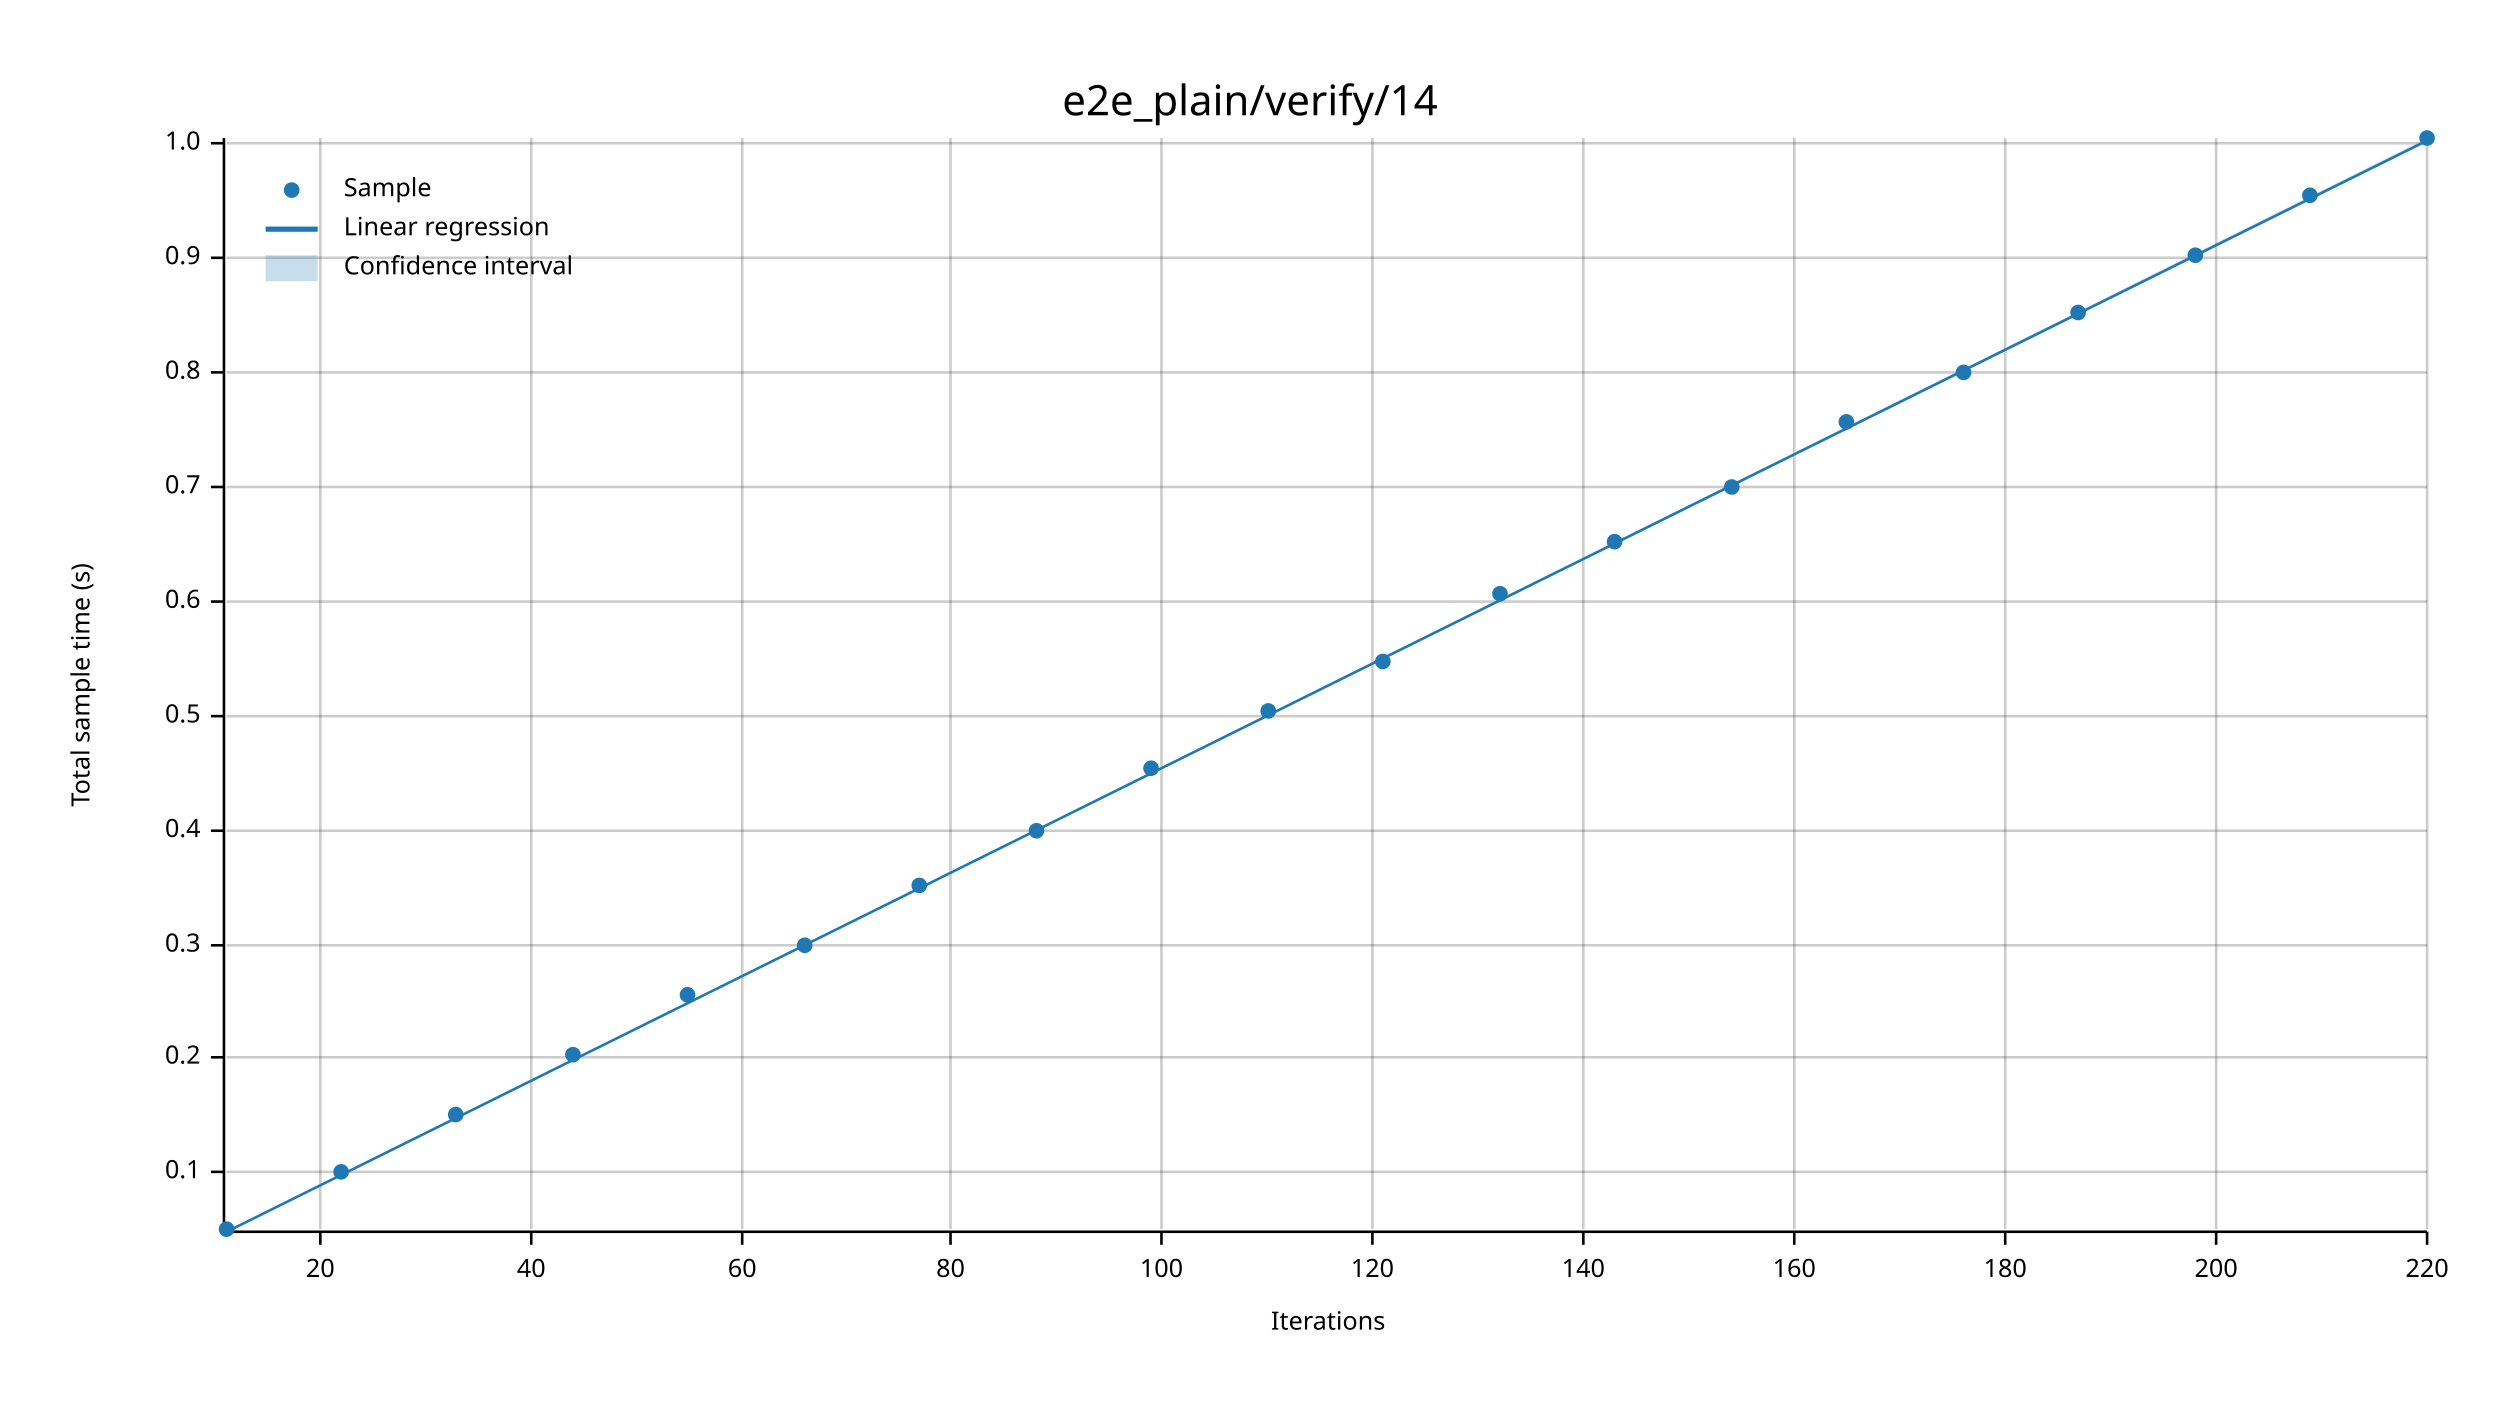
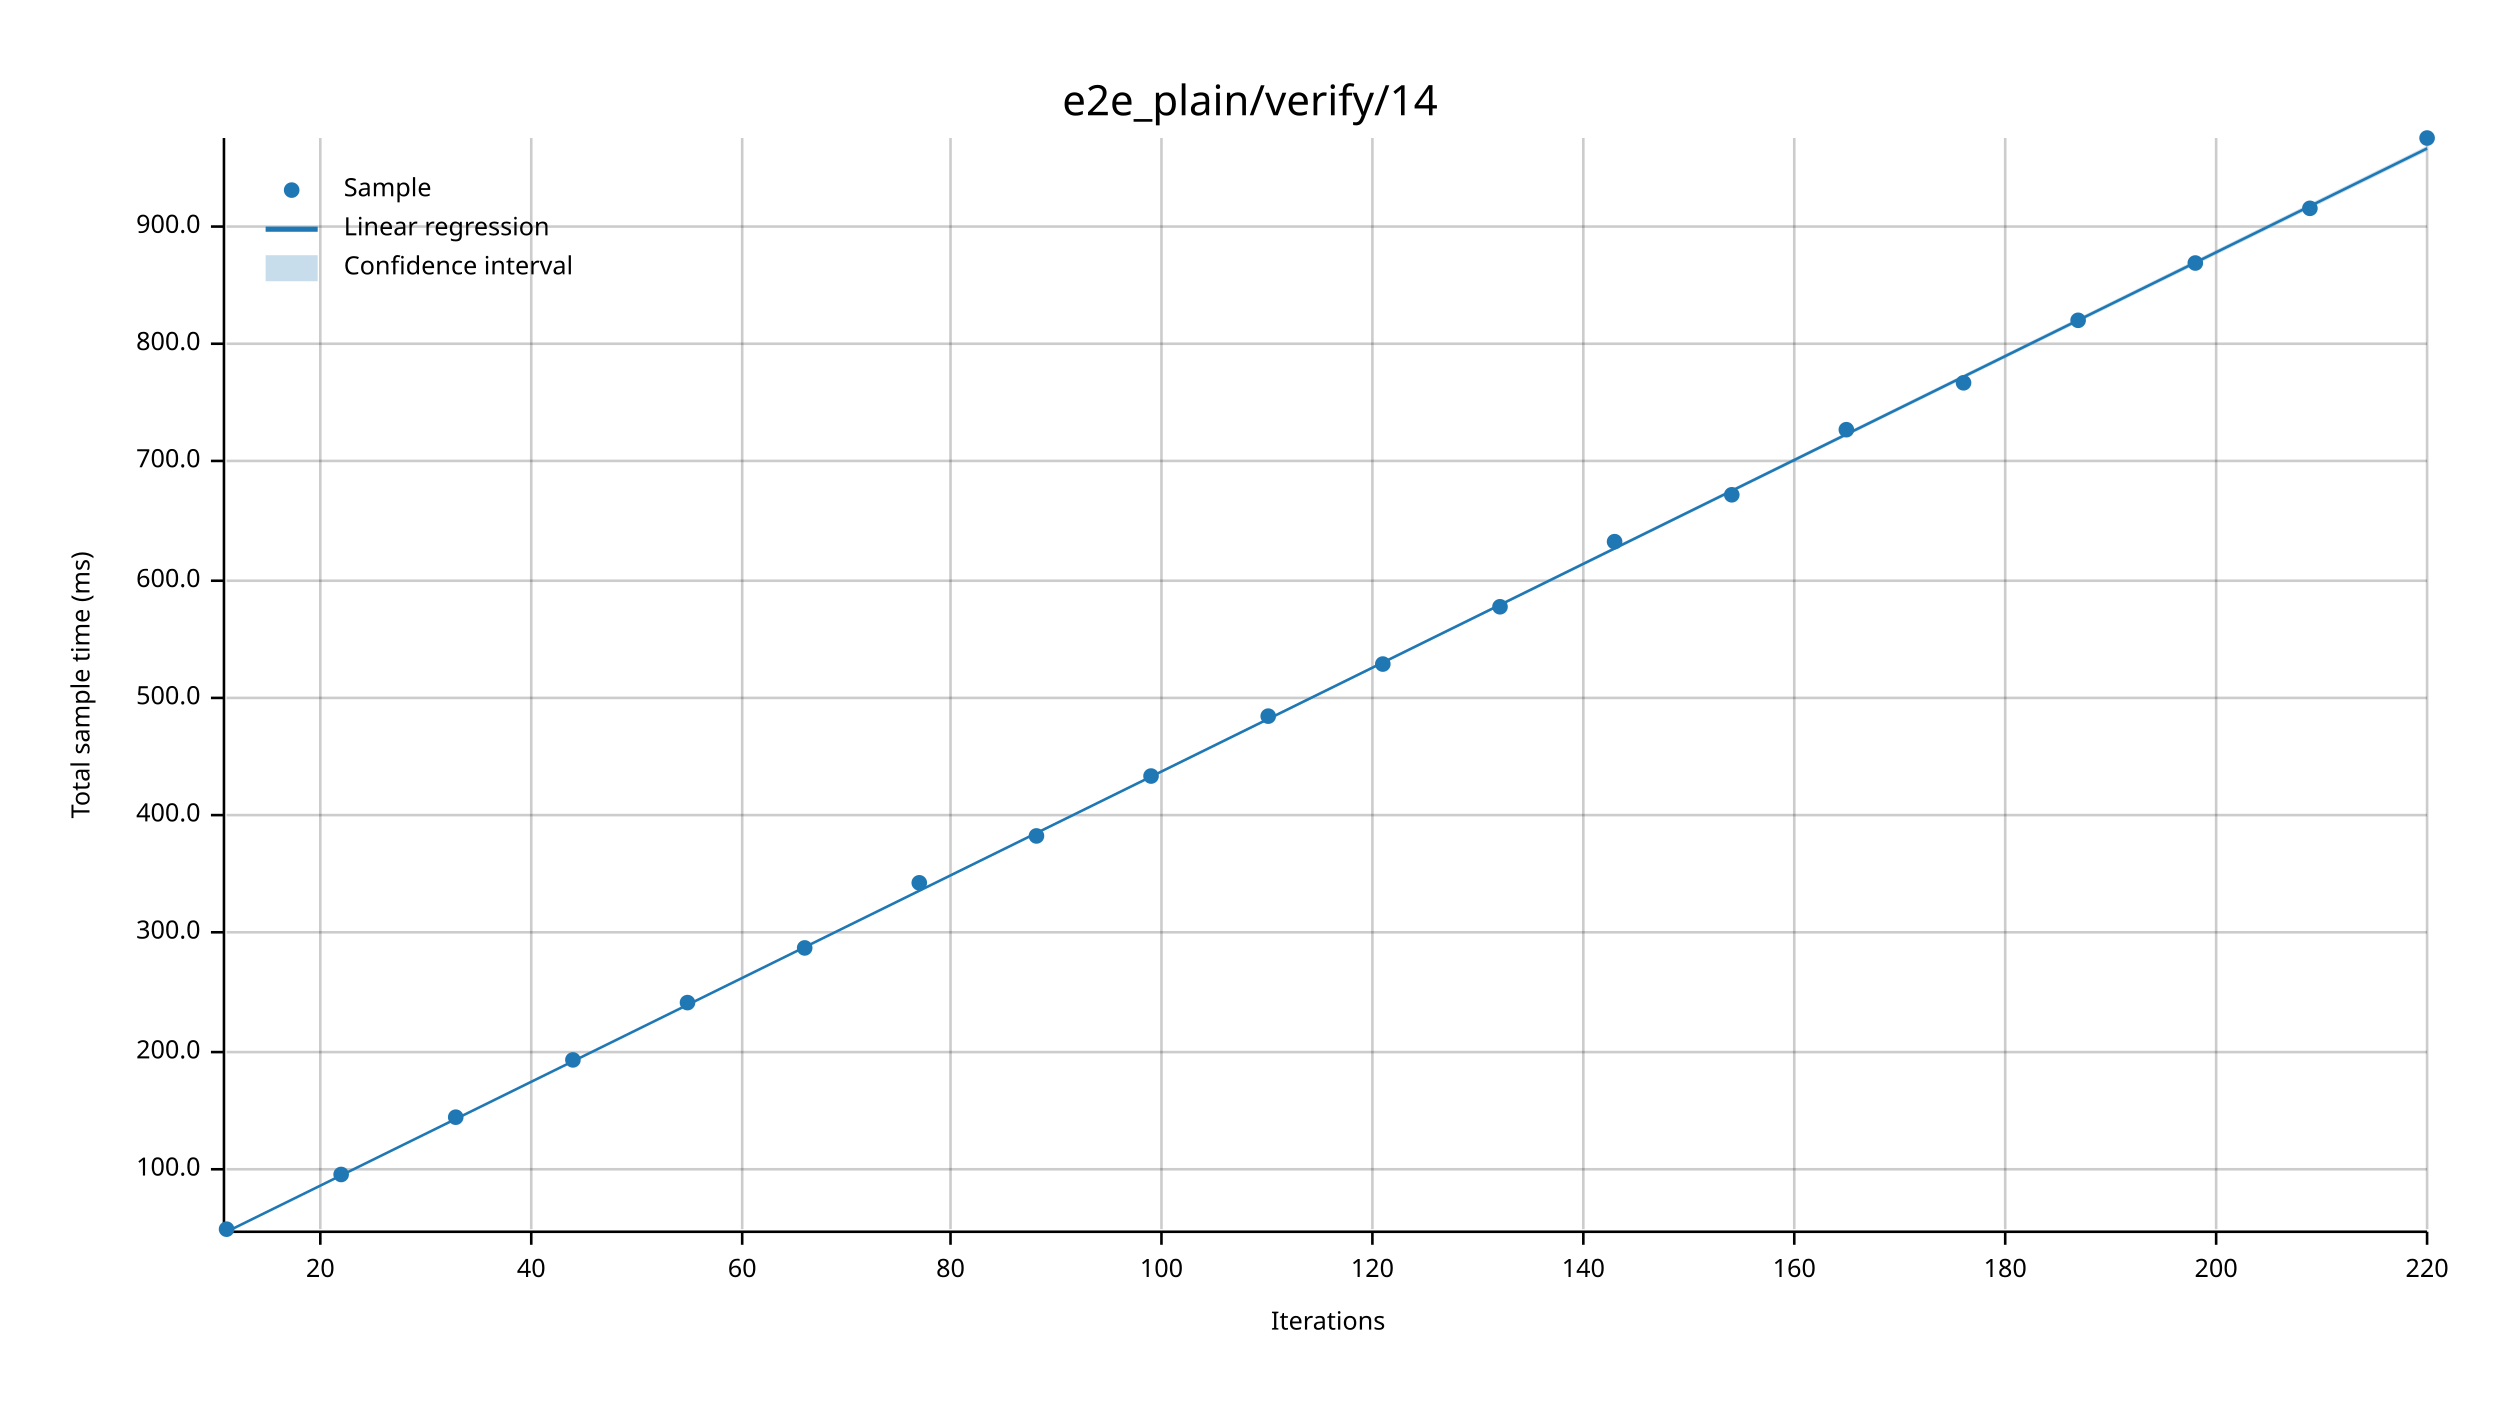
<svg xmlns="http://www.w3.org/2000/svg" width="960" height="540" viewBox="0 0 960 540">
  <text x="480" y="32" dy="0.76em" text-anchor="middle" font-family="sans-serif" font-size="16.129" opacity="1" fill="#000000">
e2e_plain/verify/14
</text>
  <text x="27" y="263" dy="0.76em" text-anchor="middle" font-family="sans-serif" font-size="9.677" opacity="1" fill="#000000" transform="rotate(270, 27, 263)">
- Total sample time (s)
+ Total sample time (ms)
</text>
  <text x="510" y="513" dy="-0.5ex" text-anchor="middle" font-family="sans-serif" font-size="9.677" opacity="1" fill="#000000">
Iterations
</text>
  <line opacity="0.2" stroke="#000000" stroke-width="1" x1="123" y1="472" x2="123" y2="53" />
  <line opacity="0.2" stroke="#000000" stroke-width="1" x1="204" y1="472" x2="204" y2="53" />
  <line opacity="0.2" stroke="#000000" stroke-width="1" x1="285" y1="472" x2="285" y2="53" />
  <line opacity="0.2" stroke="#000000" stroke-width="1" x1="365" y1="472" x2="365" y2="53" />
  <line opacity="0.2" stroke="#000000" stroke-width="1" x1="446" y1="472" x2="446" y2="53" />
  <line opacity="0.2" stroke="#000000" stroke-width="1" x1="527" y1="472" x2="527" y2="53" />
  <line opacity="0.2" stroke="#000000" stroke-width="1" x1="608" y1="472" x2="608" y2="53" />
  <line opacity="0.2" stroke="#000000" stroke-width="1" x1="689" y1="472" x2="689" y2="53" />
  <line opacity="0.2" stroke="#000000" stroke-width="1" x1="770" y1="472" x2="770" y2="53" />
  <line opacity="0.2" stroke="#000000" stroke-width="1" x1="851" y1="472" x2="851" y2="53" />
  <line opacity="0.2" stroke="#000000" stroke-width="1" x1="932" y1="472" x2="932" y2="53" />
-   <line opacity="0.2" stroke="#000000" stroke-width="1" x1="87" y1="450" x2="932" y2="450" />
-   <line opacity="0.2" stroke="#000000" stroke-width="1" x1="87" y1="406" x2="932" y2="406" />
-   <line opacity="0.2" stroke="#000000" stroke-width="1" x1="87" y1="363" x2="932" y2="363" />
-   <line opacity="0.2" stroke="#000000" stroke-width="1" x1="87" y1="319" x2="932" y2="319" />
-   <line opacity="0.2" stroke="#000000" stroke-width="1" x1="87" y1="275" x2="932" y2="275" />
-   <line opacity="0.2" stroke="#000000" stroke-width="1" x1="87" y1="231" x2="932" y2="231" />
-   <line opacity="0.2" stroke="#000000" stroke-width="1" x1="87" y1="187" x2="932" y2="187" />
-   <line opacity="0.2" stroke="#000000" stroke-width="1" x1="87" y1="143" x2="932" y2="143" />
-   <line opacity="0.2" stroke="#000000" stroke-width="1" x1="87" y1="99" x2="932" y2="99" />
-   <line opacity="0.2" stroke="#000000" stroke-width="1" x1="87" y1="55" x2="932" y2="55" />
+   <line opacity="0.2" stroke="#000000" stroke-width="1" x1="87" y1="449" x2="932" y2="449" />
+   <line opacity="0.2" stroke="#000000" stroke-width="1" x1="87" y1="404" x2="932" y2="404" />
+   <line opacity="0.2" stroke="#000000" stroke-width="1" x1="87" y1="358" x2="932" y2="358" />
+   <line opacity="0.2" stroke="#000000" stroke-width="1" x1="87" y1="313" x2="932" y2="313" />
+   <line opacity="0.2" stroke="#000000" stroke-width="1" x1="87" y1="268" x2="932" y2="268" />
+   <line opacity="0.2" stroke="#000000" stroke-width="1" x1="87" y1="223" x2="932" y2="223" />
+   <line opacity="0.2" stroke="#000000" stroke-width="1" x1="87" y1="177" x2="932" y2="177" />
+   <line opacity="0.2" stroke="#000000" stroke-width="1" x1="87" y1="132" x2="932" y2="132" />
+   <line opacity="0.2" stroke="#000000" stroke-width="1" x1="87" y1="87" x2="932" y2="87" />
  <polyline fill="none" opacity="1" stroke="#000000" stroke-width="1" points="86,53 86,472 " />
-   <text x="77" y="450" dy="0.5ex" text-anchor="end" font-family="sans-serif" font-size="9.677" opacity="1" fill="#000000">
- 0.1
+   <text x="77" y="449" dy="0.5ex" text-anchor="end" font-family="sans-serif" font-size="9.677" opacity="1" fill="#000000">
+ 100.0
</text>
-   <polyline fill="none" opacity="1" stroke="#000000" stroke-width="1" points="81,450 86,450 " />
-   <text x="77" y="406" dy="0.5ex" text-anchor="end" font-family="sans-serif" font-size="9.677" opacity="1" fill="#000000">
- 0.2
+   <polyline fill="none" opacity="1" stroke="#000000" stroke-width="1" points="81,449 86,449 " />
+   <text x="77" y="404" dy="0.5ex" text-anchor="end" font-family="sans-serif" font-size="9.677" opacity="1" fill="#000000">
+ 200.0
</text>
-   <polyline fill="none" opacity="1" stroke="#000000" stroke-width="1" points="81,406 86,406 " />
-   <text x="77" y="363" dy="0.5ex" text-anchor="end" font-family="sans-serif" font-size="9.677" opacity="1" fill="#000000">
- 0.3
+   <polyline fill="none" opacity="1" stroke="#000000" stroke-width="1" points="81,404 86,404 " />
+   <text x="77" y="358" dy="0.5ex" text-anchor="end" font-family="sans-serif" font-size="9.677" opacity="1" fill="#000000">
+ 300.0
</text>
-   <polyline fill="none" opacity="1" stroke="#000000" stroke-width="1" points="81,363 86,363 " />
-   <text x="77" y="319" dy="0.5ex" text-anchor="end" font-family="sans-serif" font-size="9.677" opacity="1" fill="#000000">
- 0.4
+   <polyline fill="none" opacity="1" stroke="#000000" stroke-width="1" points="81,358 86,358 " />
+   <text x="77" y="313" dy="0.5ex" text-anchor="end" font-family="sans-serif" font-size="9.677" opacity="1" fill="#000000">
+ 400.0
</text>
-   <polyline fill="none" opacity="1" stroke="#000000" stroke-width="1" points="81,319 86,319 " />
-   <text x="77" y="275" dy="0.5ex" text-anchor="end" font-family="sans-serif" font-size="9.677" opacity="1" fill="#000000">
- 0.5
+   <polyline fill="none" opacity="1" stroke="#000000" stroke-width="1" points="81,313 86,313 " />
+   <text x="77" y="268" dy="0.5ex" text-anchor="end" font-family="sans-serif" font-size="9.677" opacity="1" fill="#000000">
+ 500.0
</text>
-   <polyline fill="none" opacity="1" stroke="#000000" stroke-width="1" points="81,275 86,275 " />
-   <text x="77" y="231" dy="0.5ex" text-anchor="end" font-family="sans-serif" font-size="9.677" opacity="1" fill="#000000">
- 0.6
+   <polyline fill="none" opacity="1" stroke="#000000" stroke-width="1" points="81,268 86,268 " />
+   <text x="77" y="223" dy="0.5ex" text-anchor="end" font-family="sans-serif" font-size="9.677" opacity="1" fill="#000000">
+ 600.0
</text>
-   <polyline fill="none" opacity="1" stroke="#000000" stroke-width="1" points="81,231 86,231 " />
-   <text x="77" y="187" dy="0.5ex" text-anchor="end" font-family="sans-serif" font-size="9.677" opacity="1" fill="#000000">
- 0.7
+   <polyline fill="none" opacity="1" stroke="#000000" stroke-width="1" points="81,223 86,223 " />
+   <text x="77" y="177" dy="0.5ex" text-anchor="end" font-family="sans-serif" font-size="9.677" opacity="1" fill="#000000">
+ 700.0
</text>
-   <polyline fill="none" opacity="1" stroke="#000000" stroke-width="1" points="81,187 86,187 " />
-   <text x="77" y="143" dy="0.5ex" text-anchor="end" font-family="sans-serif" font-size="9.677" opacity="1" fill="#000000">
- 0.8
+   <polyline fill="none" opacity="1" stroke="#000000" stroke-width="1" points="81,177 86,177 " />
+   <text x="77" y="132" dy="0.5ex" text-anchor="end" font-family="sans-serif" font-size="9.677" opacity="1" fill="#000000">
+ 800.0
</text>
-   <polyline fill="none" opacity="1" stroke="#000000" stroke-width="1" points="81,143 86,143 " />
-   <text x="77" y="99" dy="0.5ex" text-anchor="end" font-family="sans-serif" font-size="9.677" opacity="1" fill="#000000">
- 0.9
+   <polyline fill="none" opacity="1" stroke="#000000" stroke-width="1" points="81,132 86,132 " />
+   <text x="77" y="87" dy="0.5ex" text-anchor="end" font-family="sans-serif" font-size="9.677" opacity="1" fill="#000000">
+ 900.0
</text>
-   <polyline fill="none" opacity="1" stroke="#000000" stroke-width="1" points="81,99 86,99 " />
-   <text x="77" y="55" dy="0.5ex" text-anchor="end" font-family="sans-serif" font-size="9.677" opacity="1" fill="#000000">
- 1.0
- </text>
-   <polyline fill="none" opacity="1" stroke="#000000" stroke-width="1" points="81,55 86,55 " />
+   <polyline fill="none" opacity="1" stroke="#000000" stroke-width="1" points="81,87 86,87 " />
  <polyline fill="none" opacity="1" stroke="#000000" stroke-width="1" points="87,473 932,473 " />
  <text x="123" y="483" dy="0.76em" text-anchor="middle" font-family="sans-serif" font-size="9.677" opacity="1" fill="#000000">
20
</text>
  <polyline fill="none" opacity="1" stroke="#000000" stroke-width="1" points="123,473 123,478 " />
  <text x="204" y="483" dy="0.76em" text-anchor="middle" font-family="sans-serif" font-size="9.677" opacity="1" fill="#000000">
40
</text>
  <polyline fill="none" opacity="1" stroke="#000000" stroke-width="1" points="204,473 204,478 " />
  <text x="285" y="483" dy="0.76em" text-anchor="middle" font-family="sans-serif" font-size="9.677" opacity="1" fill="#000000">
60
</text>
  <polyline fill="none" opacity="1" stroke="#000000" stroke-width="1" points="285,473 285,478 " />
  <text x="365" y="483" dy="0.76em" text-anchor="middle" font-family="sans-serif" font-size="9.677" opacity="1" fill="#000000">
80
</text>
  <polyline fill="none" opacity="1" stroke="#000000" stroke-width="1" points="365,473 365,478 " />
  <text x="446" y="483" dy="0.76em" text-anchor="middle" font-family="sans-serif" font-size="9.677" opacity="1" fill="#000000">
100
</text>
  <polyline fill="none" opacity="1" stroke="#000000" stroke-width="1" points="446,473 446,478 " />
  <text x="527" y="483" dy="0.76em" text-anchor="middle" font-family="sans-serif" font-size="9.677" opacity="1" fill="#000000">
120
</text>
  <polyline fill="none" opacity="1" stroke="#000000" stroke-width="1" points="527,473 527,478 " />
  <text x="608" y="483" dy="0.76em" text-anchor="middle" font-family="sans-serif" font-size="9.677" opacity="1" fill="#000000">
140
</text>
  <polyline fill="none" opacity="1" stroke="#000000" stroke-width="1" points="608,473 608,478 " />
  <text x="689" y="483" dy="0.76em" text-anchor="middle" font-family="sans-serif" font-size="9.677" opacity="1" fill="#000000">
160
</text>
  <polyline fill="none" opacity="1" stroke="#000000" stroke-width="1" points="689,473 689,478 " />
  <text x="770" y="483" dy="0.76em" text-anchor="middle" font-family="sans-serif" font-size="9.677" opacity="1" fill="#000000">
180
</text>
  <polyline fill="none" opacity="1" stroke="#000000" stroke-width="1" points="770,473 770,478 " />
  <text x="851" y="483" dy="0.76em" text-anchor="middle" font-family="sans-serif" font-size="9.677" opacity="1" fill="#000000">
200
</text>
  <polyline fill="none" opacity="1" stroke="#000000" stroke-width="1" points="851,473 851,478 " />
  <text x="932" y="483" dy="0.76em" text-anchor="middle" font-family="sans-serif" font-size="9.677" opacity="1" fill="#000000">
220
</text>
  <polyline fill="none" opacity="1" stroke="#000000" stroke-width="1" points="932,473 932,478 " />
  <circle cx="87" cy="472" r="3" opacity="1" fill="#1F78B4" stroke="none" stroke-width="1" />
-   <circle cx="131" cy="450" r="3" opacity="1" fill="#1F78B4" stroke="none" stroke-width="1" />
-   <circle cx="175" cy="428" r="3" opacity="1" fill="#1F78B4" stroke="none" stroke-width="1" />
-   <circle cx="220" cy="405" r="3" opacity="1" fill="#1F78B4" stroke="none" stroke-width="1" />
-   <circle cx="264" cy="382" r="3" opacity="1" fill="#1F78B4" stroke="none" stroke-width="1" />
-   <circle cx="309" cy="363" r="3" opacity="1" fill="#1F78B4" stroke="none" stroke-width="1" />
-   <circle cx="353" cy="340" r="3" opacity="1" fill="#1F78B4" stroke="none" stroke-width="1" />
-   <circle cx="398" cy="319" r="3" opacity="1" fill="#1F78B4" stroke="none" stroke-width="1" />
-   <circle cx="442" cy="295" r="3" opacity="1" fill="#1F78B4" stroke="none" stroke-width="1" />
-   <circle cx="487" cy="273" r="3" opacity="1" fill="#1F78B4" stroke="none" stroke-width="1" />
-   <circle cx="531" cy="254" r="3" opacity="1" fill="#1F78B4" stroke="none" stroke-width="1" />
-   <circle cx="576" cy="228" r="3" opacity="1" fill="#1F78B4" stroke="none" stroke-width="1" />
+   <circle cx="131" cy="451" r="3" opacity="1" fill="#1F78B4" stroke="none" stroke-width="1" />
+   <circle cx="175" cy="429" r="3" opacity="1" fill="#1F78B4" stroke="none" stroke-width="1" />
+   <circle cx="220" cy="407" r="3" opacity="1" fill="#1F78B4" stroke="none" stroke-width="1" />
+   <circle cx="264" cy="385" r="3" opacity="1" fill="#1F78B4" stroke="none" stroke-width="1" />
+   <circle cx="309" cy="364" r="3" opacity="1" fill="#1F78B4" stroke="none" stroke-width="1" />
+   <circle cx="353" cy="339" r="3" opacity="1" fill="#1F78B4" stroke="none" stroke-width="1" />
+   <circle cx="398" cy="321" r="3" opacity="1" fill="#1F78B4" stroke="none" stroke-width="1" />
+   <circle cx="442" cy="298" r="3" opacity="1" fill="#1F78B4" stroke="none" stroke-width="1" />
+   <circle cx="487" cy="275" r="3" opacity="1" fill="#1F78B4" stroke="none" stroke-width="1" />
+   <circle cx="531" cy="255" r="3" opacity="1" fill="#1F78B4" stroke="none" stroke-width="1" />
+   <circle cx="576" cy="233" r="3" opacity="1" fill="#1F78B4" stroke="none" stroke-width="1" />
  <circle cx="620" cy="208" r="3" opacity="1" fill="#1F78B4" stroke="none" stroke-width="1" />
-   <circle cx="665" cy="187" r="3" opacity="1" fill="#1F78B4" stroke="none" stroke-width="1" />
-   <circle cx="709" cy="162" r="3" opacity="1" fill="#1F78B4" stroke="none" stroke-width="1" />
-   <circle cx="754" cy="143" r="3" opacity="1" fill="#1F78B4" stroke="none" stroke-width="1" />
-   <circle cx="798" cy="120" r="3" opacity="1" fill="#1F78B4" stroke="none" stroke-width="1" />
-   <circle cx="843" cy="98" r="3" opacity="1" fill="#1F78B4" stroke="none" stroke-width="1" />
-   <circle cx="887" cy="75" r="3" opacity="1" fill="#1F78B4" stroke="none" stroke-width="1" />
+   <circle cx="665" cy="190" r="3" opacity="1" fill="#1F78B4" stroke="none" stroke-width="1" />
+   <circle cx="709" cy="165" r="3" opacity="1" fill="#1F78B4" stroke="none" stroke-width="1" />
+   <circle cx="754" cy="147" r="3" opacity="1" fill="#1F78B4" stroke="none" stroke-width="1" />
+   <circle cx="798" cy="123" r="3" opacity="1" fill="#1F78B4" stroke="none" stroke-width="1" />
+   <circle cx="843" cy="101" r="3" opacity="1" fill="#1F78B4" stroke="none" stroke-width="1" />
+   <circle cx="887" cy="80" r="3" opacity="1" fill="#1F78B4" stroke="none" stroke-width="1" />
  <circle cx="932" cy="53" r="3" opacity="1" fill="#1F78B4" stroke="none" stroke-width="1" />
-   <polyline fill="none" opacity="1" stroke="#1F78B4" stroke-width="1" points="87,473 932,54 " />
-   <polygon opacity="0.25" fill="#1F78B4" points="87,473 932,54 932,53 " />
+   <polyline fill="none" opacity="1" stroke="#1F78B4" stroke-width="1" points="87,473 932,57 " />
+   <polygon opacity="0.25" fill="#1F78B4" points="87,473 932,58 932,56 " />
  <text x="132" y="68" dy="0.76em" text-anchor="start" font-family="sans-serif" font-size="9.677" opacity="1" fill="#000000">
Sample
</text>
  <text x="132" y="83" dy="0.76em" text-anchor="start" font-family="sans-serif" font-size="9.677" opacity="1" fill="#000000">
Linear regression
</text>
  <text x="132" y="98" dy="0.76em" text-anchor="start" font-family="sans-serif" font-size="9.677" opacity="1" fill="#000000">
Confidence interval
</text>
  <circle cx="112" cy="73" r="3" opacity="1" fill="#1F78B4" stroke="none" stroke-width="1" />
  <polyline fill="none" opacity="1" stroke="#1F78B4" stroke-width="2" points="102,88 122,88 " />
  <rect x="102" y="98" width="20" height="10" opacity="0.25" fill="#1F78B4" stroke="none" />
</svg>
